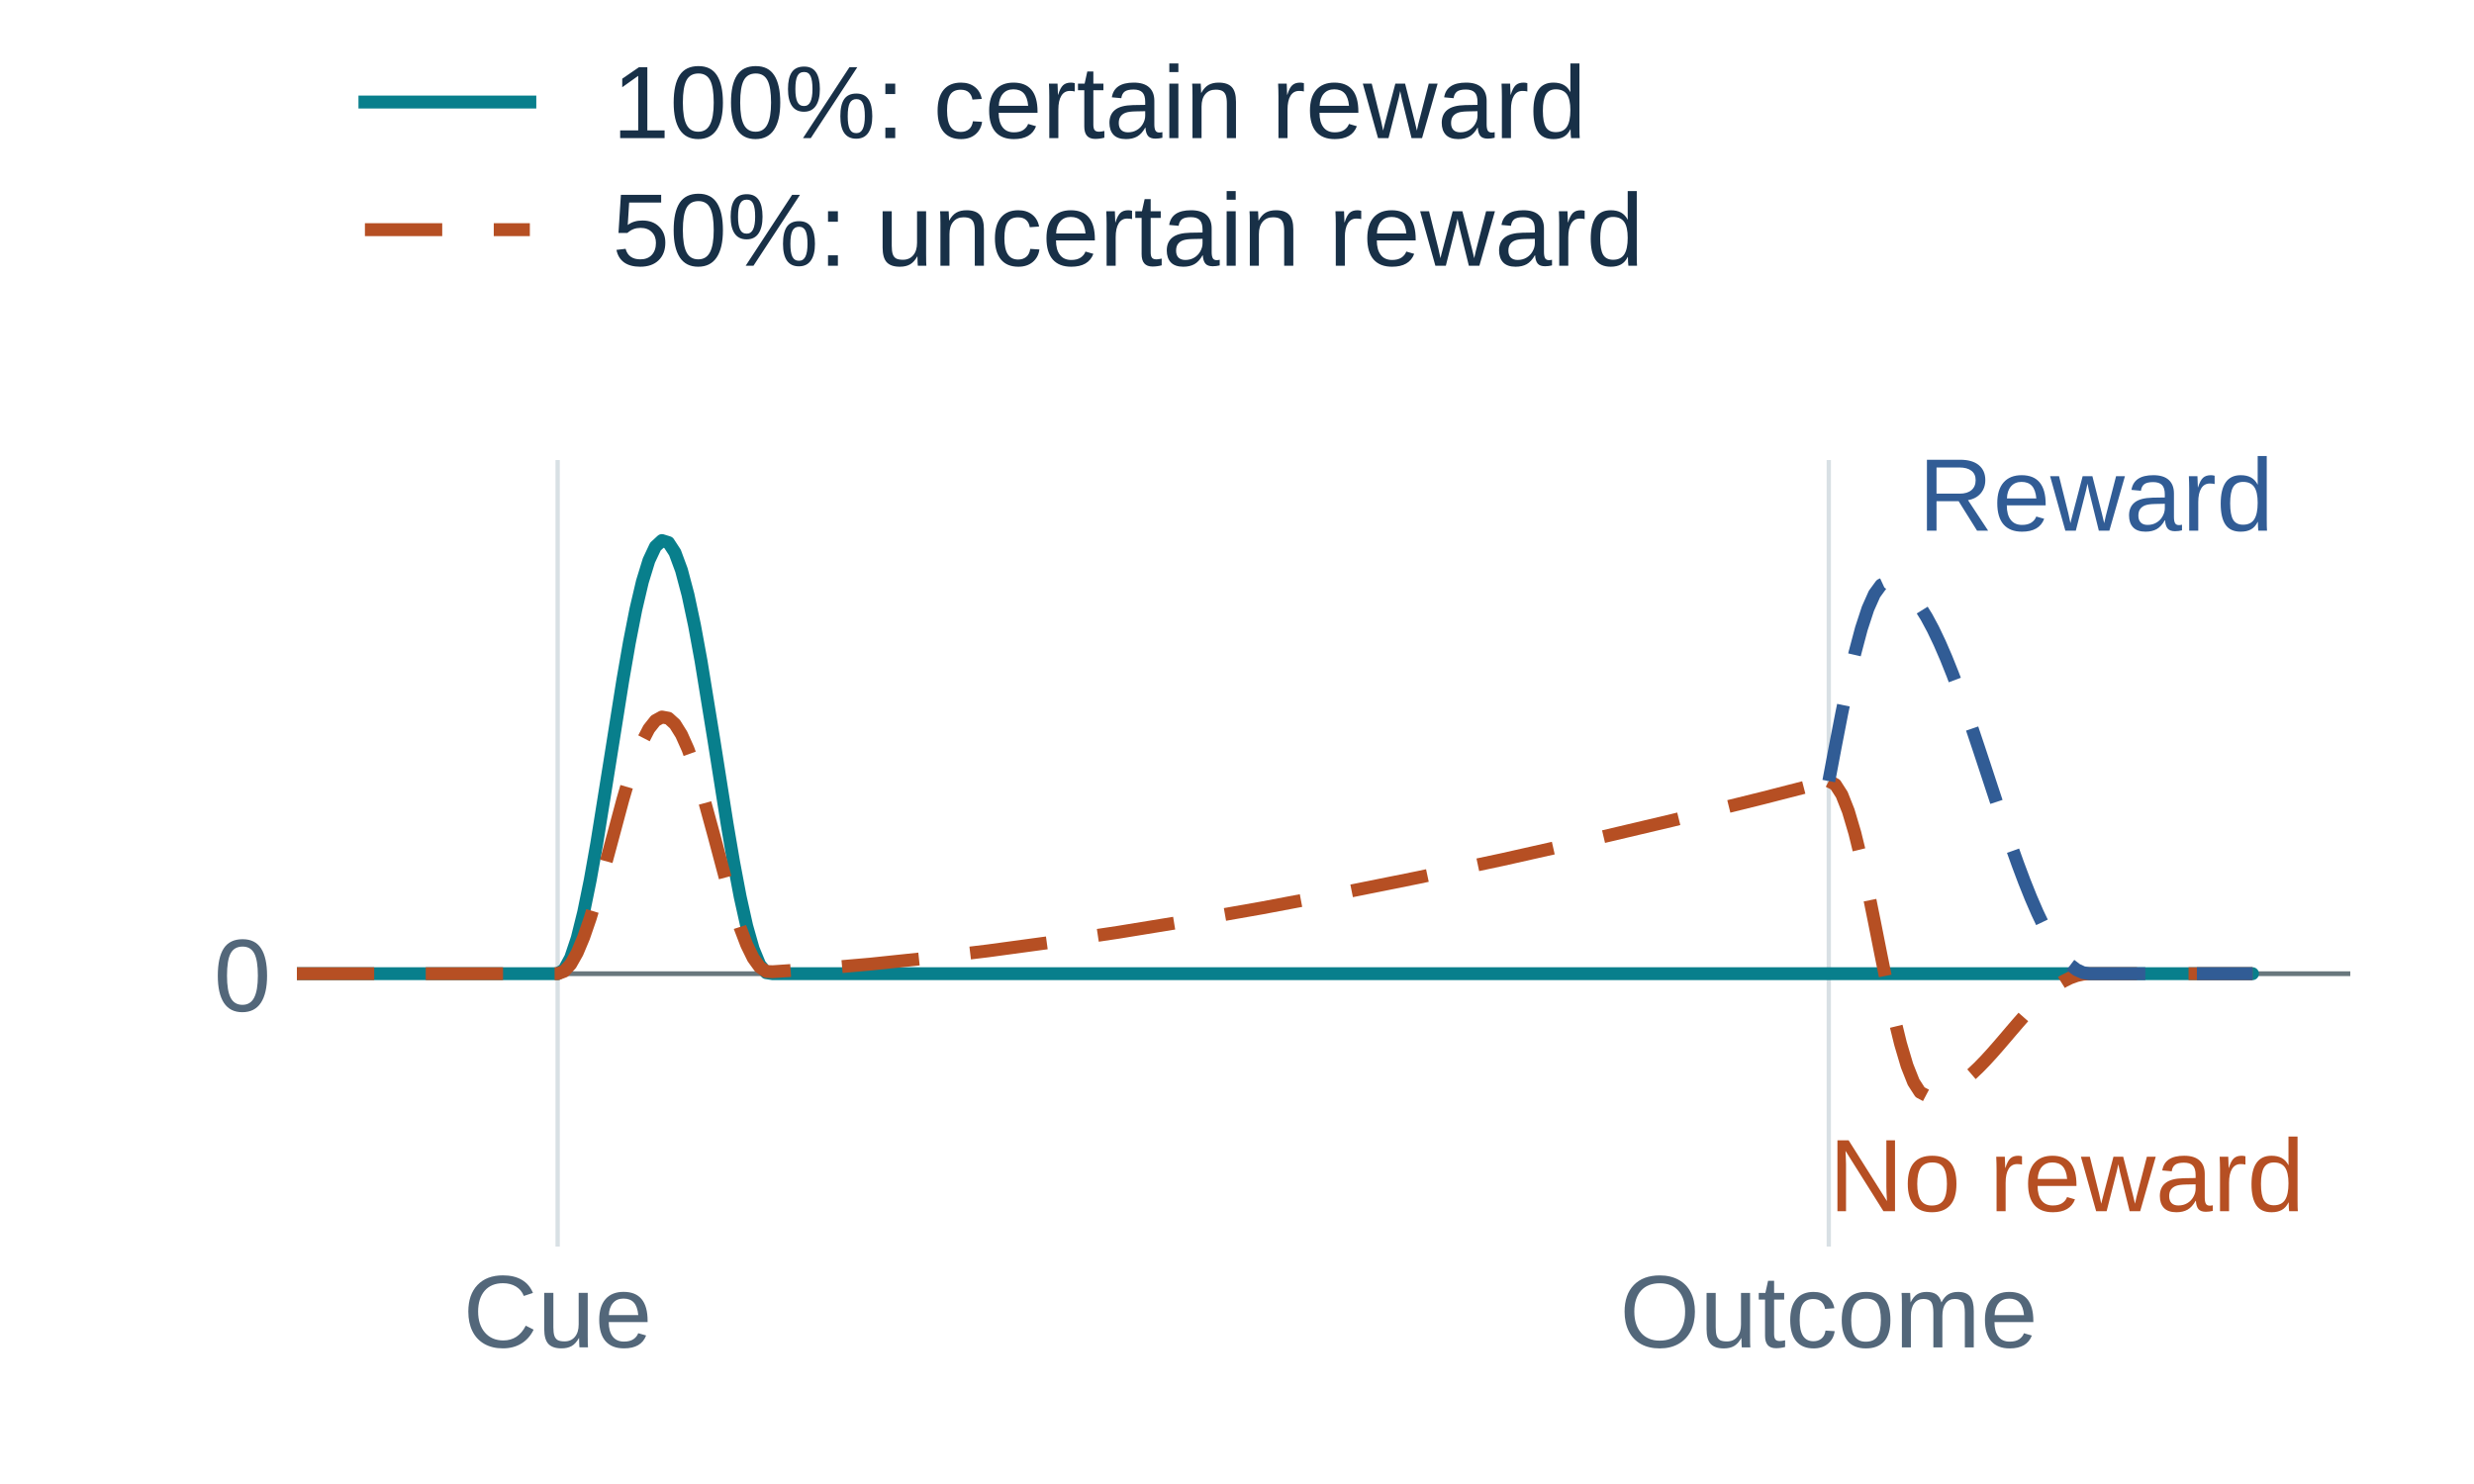
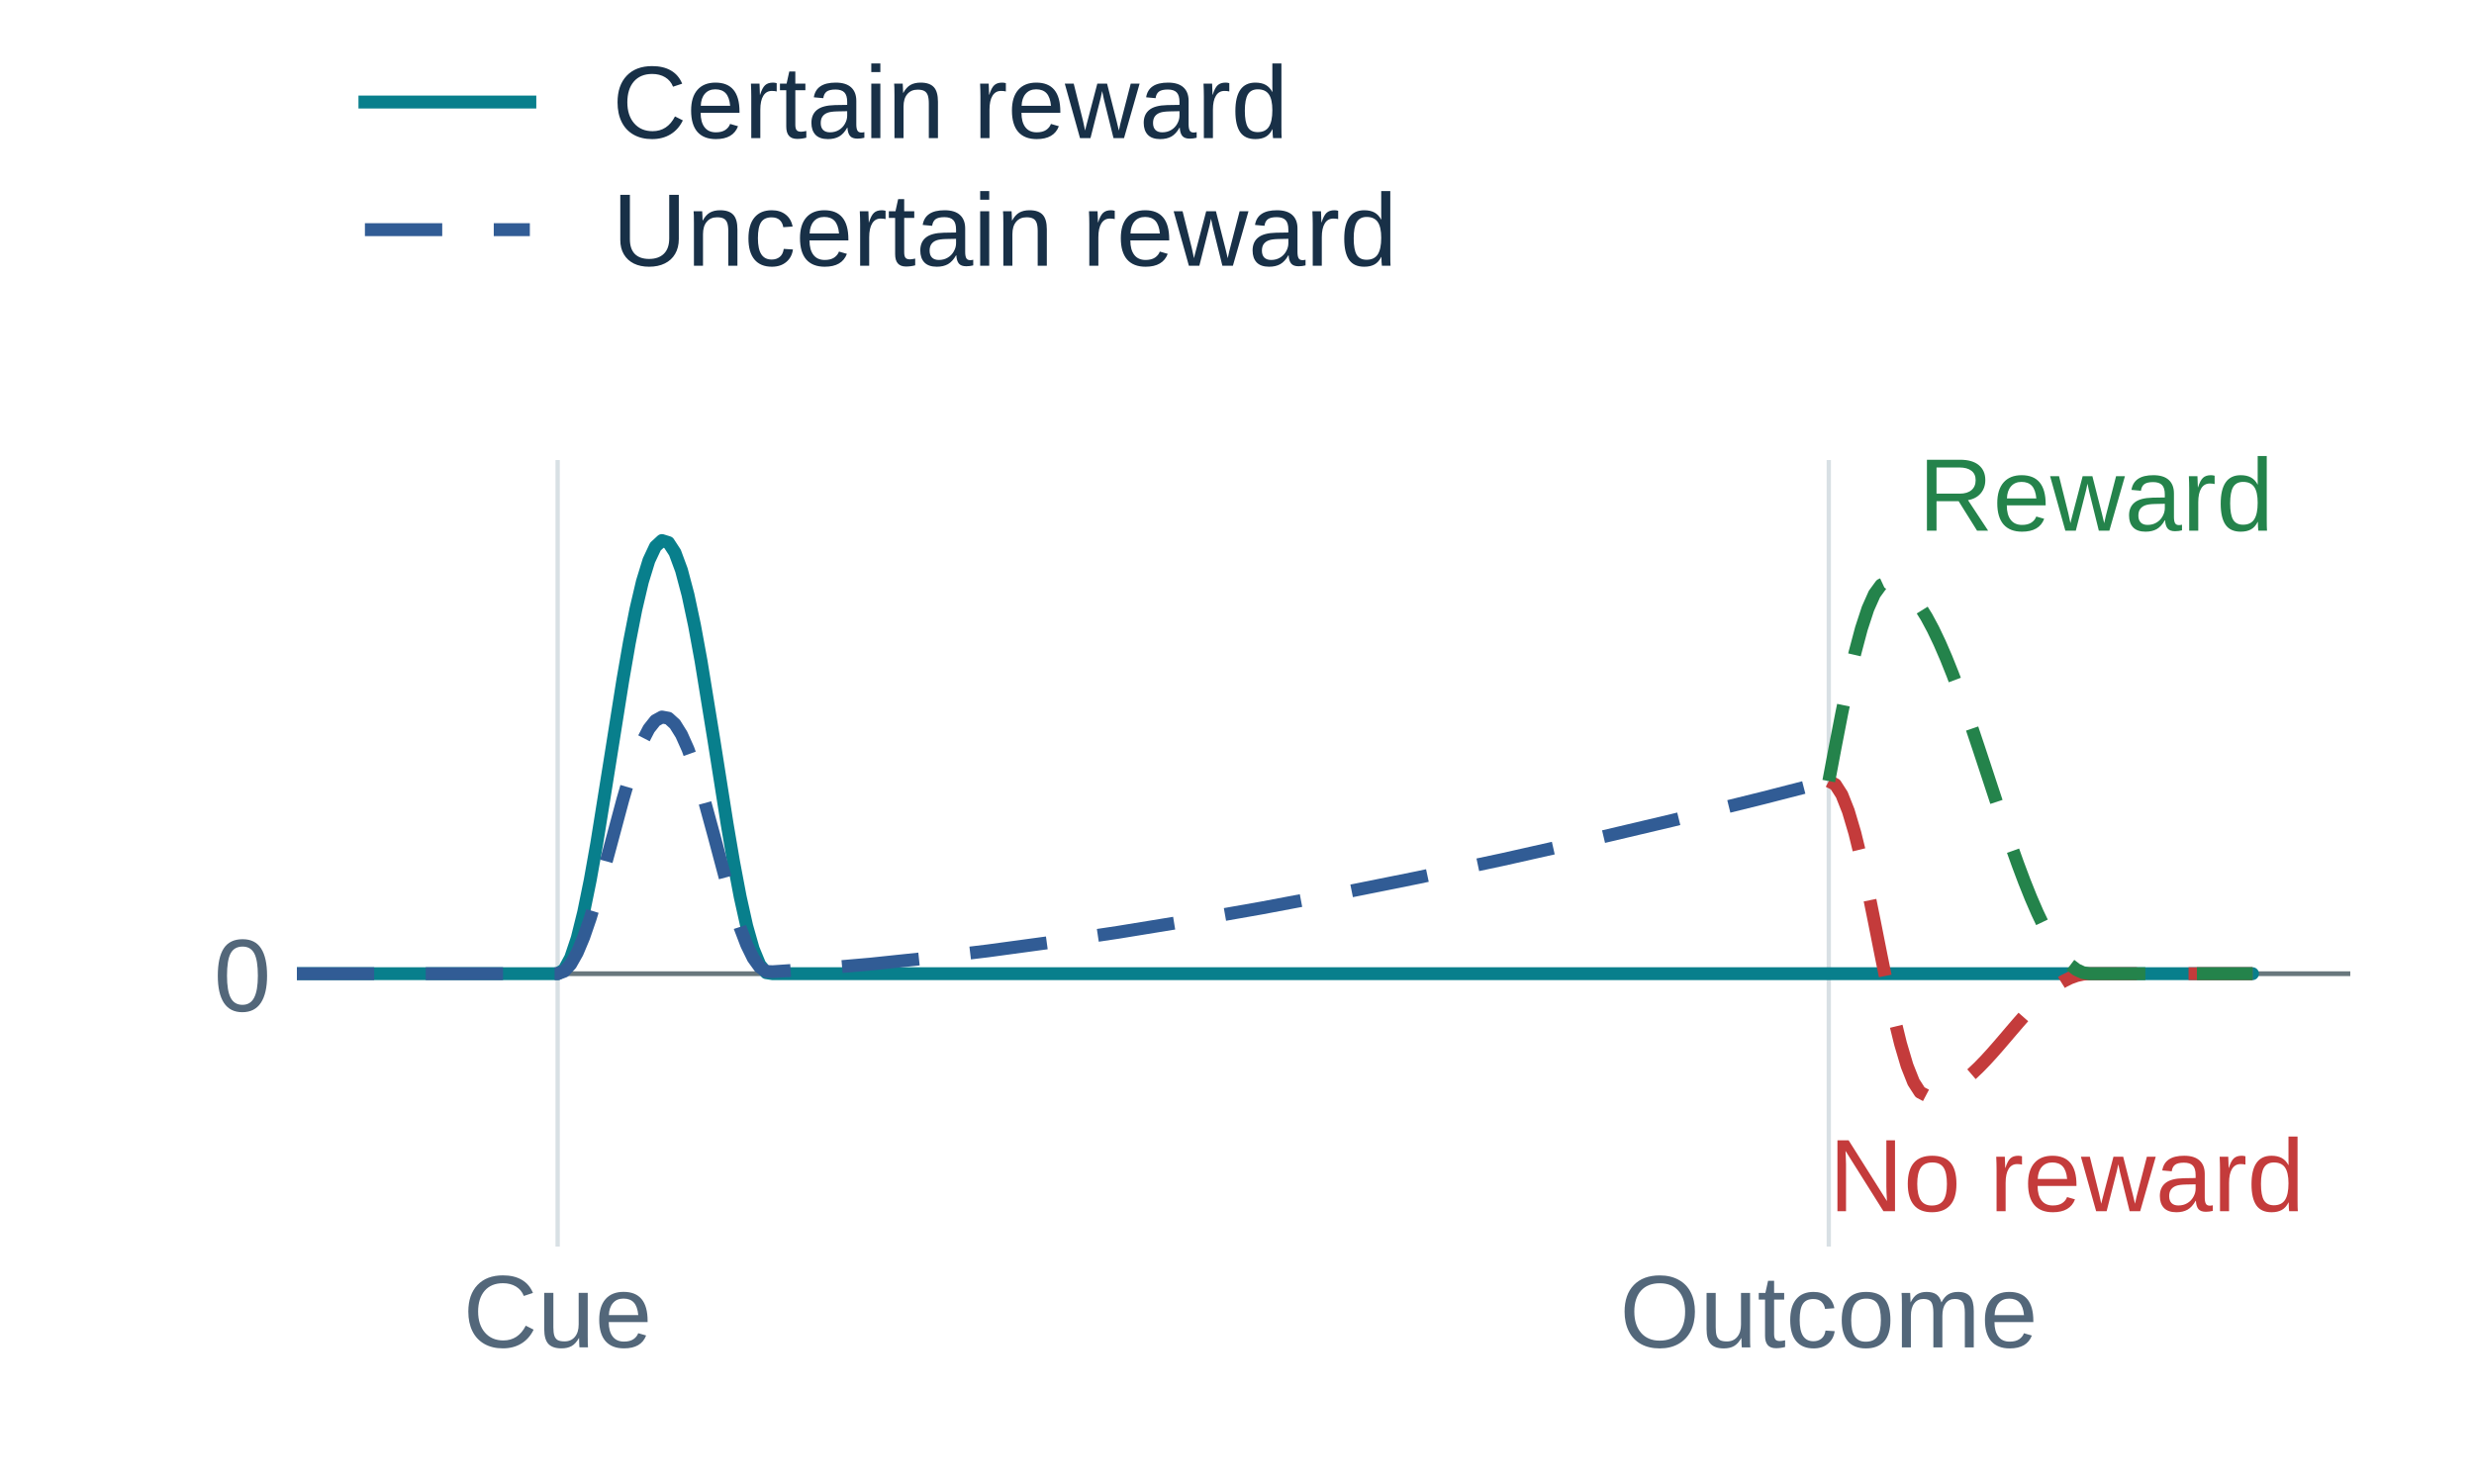
<svg xmlns="http://www.w3.org/2000/svg" width="800" height="480" viewBox="0 0 576 345.6" version="1.1" role="img" aria-labelledby="title desc">
  <defs>
    <style type="text/css">*{stroke-linejoin: round; stroke-linecap: butt}</style>
  </defs>
  <g id="figure_1">
    <g id="patch_1">
      <path d="M 0 345.6  L 576 345.6  L 576 0  L 0 0  z " style="fill: #ffffff" />
    </g>
    <g id="axes_1">
      <g id="patch_2">
        <path d="M 69.12 290.304  L 547.2 290.304  L 547.2 107.136  L 69.12 107.136  z " style="fill: #ffffff" />
      </g>
      <g id="line2d_1">
        <path d="M 69.12 226.756  L 547.2 226.756  " clip-path="url(#p948504b7ea)" style="fill: none; stroke: #69777d; stroke-width: 1.1; stroke-linecap: square" />
      </g>
      <g id="line2d_2">
        <path d="M 129.829 290.304  L 129.829 107.136  " clip-path="url(#p948504b7ea)" style="fill: none; stroke: #d8e0e4; stroke-linecap: square" />
      </g>
      <g id="line2d_3">
        <path d="M 425.783 290.304  L 425.783 107.136  " clip-path="url(#p948504b7ea)" style="fill: none; stroke: #d8e0e4; stroke-linecap: square" />
      </g>
      <g id="matplotlib.axis_1">
        <g id="xtick_1">
          <g id="line2d_4" />
          <g id="text_1">
            <text style="font-size: 24px; font-family: 'Arial'; text-anchor: middle; fill: #53677a" x="129.829" y="313.777" transform="rotate(-0 129.8286 313.7767)">Cue</text>
          </g>
        </g>
        <g id="xtick_2">
          <g id="line2d_5" />
          <g id="text_2">
            <text style="font-size: 24px; font-family: 'Arial'; text-anchor: middle; fill: #53677a" x="425.783" y="313.79" transform="rotate(-0 425.7829 313.7903)">Outcome</text>
          </g>
        </g>
      </g>
      <g id="matplotlib.axis_2">
        <g id="ytick_1">
          <g id="line2d_6" />
          <g id="text_3">
            <text style="font-size: 24px; font-family: 'Arial'; text-anchor: end; fill: #53677a" x="63.12" y="235.492" transform="rotate(-0 63.12 235.4922)">0</text>
          </g>
        </g>
      </g>
      <g id="line2d_7">
        <path d="M 69.12 226.756  L 129.829 226.756  L 131.346 225.816  L 132.864 223.03  L 134.382 218.503  L 135.899 212.404  L 137.417 204.958  L 138.935 196.445  L 141.97 177.511  L 145.006 158.396  L 146.523 149.664  L 148.041 141.924  L 149.559 135.465  L 151.077 130.526  L 152.594 127.293  L 154.112 125.886  L 155.63 126.356  L 157.147 128.687  L 158.665 132.792  L 160.183 138.518  L 161.701 145.651  L 163.218 153.926  L 166.254 172.636  L 169.289 191.886  L 170.807 200.816  L 172.325 208.833  L 173.842 215.637  L 175.36 220.975  L 176.878 224.649  L 178.395 226.52  L 179.913 226.756  L 524.434 226.756  L 524.434 226.756  " clip-path="url(#p948504b7ea)" style="fill: none; stroke: #087f8c; stroke-width: 3; stroke-linecap: round" />
      </g>
      <g id="line2d_8">
-         <path d="M 69.12 226.756  L 129.829 226.756  L 131.346 226.199  L 132.864 224.548  L 134.382 221.866  L 135.899 218.251  L 137.417 213.839  L 138.935 208.794  L 141.97 197.574  L 145.006 186.246  L 146.523 181.072  L 148.041 176.485  L 149.559 172.657  L 151.077 169.731  L 152.594 167.815  L 154.112 166.981  L 155.63 167.26  L 157.147 168.641  L 158.665 171.074  L 160.183 174.467  L 161.701 178.694  L 163.218 183.597  L 166.254 194.685  L 169.289 206.072  L 170.807 211.327  L 172.325 216.03  L 173.842 220.005  L 175.36 223.104  L 176.878 225.21  L 178.395 226.242  L 179.913 226.298  L 190.537 225.58  L 202.679 224.524  L 216.338 223.093  L 229.998 221.443  L 245.175 219.385  L 260.352 217.114  L 277.047 214.392  L 293.742 211.453  L 311.954 208.017  L 330.167 204.356  L 349.897 200.153  L 369.627 195.715  L 389.358 191.054  L 410.606 185.798  L 425.783 181.898  L 425.783 181.898  " clip-path="url(#p948504b7ea)" style="fill: none; stroke-dasharray: 18,12; stroke-dashoffset: 0; stroke: #b64f23; stroke-width: 3" />
+         <path d="M 69.12 226.756  L 129.829 226.756  L 131.346 226.199  L 132.864 224.548  L 134.382 221.866  L 135.899 218.251  L 137.417 213.839  L 138.935 208.794  L 141.97 197.574  L 145.006 186.246  L 146.523 181.072  L 148.041 176.485  L 149.559 172.657  L 151.077 169.731  L 152.594 167.815  L 154.112 166.981  L 155.63 167.26  L 157.147 168.641  L 158.665 171.074  L 160.183 174.467  L 161.701 178.694  L 163.218 183.597  L 166.254 194.685  L 169.289 206.072  L 170.807 211.327  L 172.325 216.03  L 173.842 220.005  L 175.36 223.104  L 176.878 225.21  L 178.395 226.242  L 179.913 226.298  L 190.537 225.58  L 202.679 224.524  L 216.338 223.093  L 229.998 221.443  L 245.175 219.385  L 260.352 217.114  L 277.047 214.392  L 293.742 211.453  L 311.954 208.017  L 330.167 204.356  L 349.897 200.153  L 369.627 195.715  L 389.358 191.054  L 410.606 185.798  L 425.783 181.898  L 425.783 181.898  " clip-path="url(#p948504b7ea)" style="fill: none; stroke-dasharray: 18,12; stroke-dashoffset: 0; stroke: #315c95; stroke-width: 3" />
      </g>
      <g id="line2d_9">
-         <path d="M 425.783 181.898  L 427.301 182.699  L 428.818 185.066  L 430.336 188.895  L 431.854 194.019  L 433.371 200.215  L 434.889 207.212  L 436.407 214.703  L 437.925 222.361  L 439.442 229.852  L 440.96 236.849  L 442.478 243.045  L 443.995 248.169  L 445.513 251.999  L 447.031 254.365  L 448.549 255.166  L 450.066 255.054  L 451.584 254.719  L 453.102 254.168  L 454.619 253.409  L 456.137 252.453  L 457.655 251.316  L 459.173 250.015  L 460.69 248.572  L 462.208 247.009  L 463.726 245.35  L 465.243 243.623  L 466.761 241.853  L 468.279 240.069  L 469.797 238.299  L 471.314 236.571  L 472.832 234.913  L 474.35 233.349  L 475.867 231.906  L 477.385 230.606  L 478.903 229.469  L 480.421 228.513  L 481.938 227.753  L 483.456 227.202  L 484.974 226.868  L 486.491 226.756  L 488.009 226.756  L 489.527 226.756  L 491.045 226.756  L 492.562 226.756  L 494.08 226.756  L 495.598 226.756  L 497.115 226.756  L 498.633 226.756  L 500.151 226.756  L 501.669 226.756  L 503.186 226.756  L 504.704 226.756  L 506.222 226.756  L 507.739 226.756  L 509.257 226.756  L 510.775 226.756  L 512.293 226.756  L 513.81 226.756  L 515.328 226.756  L 516.846 226.756  L 518.363 226.756  L 519.881 226.756  L 521.399 226.756  L 522.917 226.756  L 524.434 226.756  " clip-path="url(#p948504b7ea)" style="fill: none; stroke-dasharray: 18,12; stroke-dashoffset: 0; stroke: #b64f23; stroke-width: 3" />
+         <path d="M 425.783 181.898  L 427.301 182.699  L 428.818 185.066  L 430.336 188.895  L 431.854 194.019  L 433.371 200.215  L 434.889 207.212  L 436.407 214.703  L 437.925 222.361  L 439.442 229.852  L 440.96 236.849  L 442.478 243.045  L 443.995 248.169  L 445.513 251.999  L 447.031 254.365  L 448.549 255.166  L 450.066 255.054  L 451.584 254.719  L 453.102 254.168  L 454.619 253.409  L 456.137 252.453  L 457.655 251.316  L 459.173 250.015  L 460.69 248.572  L 462.208 247.009  L 463.726 245.35  L 465.243 243.623  L 466.761 241.853  L 468.279 240.069  L 469.797 238.299  L 471.314 236.571  L 472.832 234.913  L 474.35 233.349  L 475.867 231.906  L 477.385 230.606  L 478.903 229.469  L 480.421 228.513  L 481.938 227.753  L 483.456 227.202  L 484.974 226.868  L 486.491 226.756  L 488.009 226.756  L 489.527 226.756  L 491.045 226.756  L 492.562 226.756  L 494.08 226.756  L 495.598 226.756  L 497.115 226.756  L 498.633 226.756  L 500.151 226.756  L 501.669 226.756  L 503.186 226.756  L 504.704 226.756  L 506.222 226.756  L 507.739 226.756  L 509.257 226.756  L 510.775 226.756  L 512.293 226.756  L 513.81 226.756  L 515.328 226.756  L 516.846 226.756  L 518.363 226.756  L 519.881 226.756  L 521.399 226.756  L 522.917 226.756  L 524.434 226.756  " clip-path="url(#p948504b7ea)" style="fill: none; stroke-dasharray: 18,12; stroke-dashoffset: 0; stroke: #c43b3b; stroke-width: 3" />
      </g>
      <g id="line2d_10">
-         <path d="M 425.783 181.898  L 427.301 173.849  L 428.818 166.045  L 430.336 158.722  L 431.854 152.103  L 433.371 146.39  L 434.889 141.756  L 436.407 138.341  L 437.925 136.25  L 439.442 135.546  L 440.96 135.78  L 442.478 136.479  L 443.995 137.637  L 445.513 139.242  L 447.031 141.276  L 448.549 143.72  L 450.066 146.548  L 451.584 149.73  L 453.102 153.236  L 454.619 157.027  L 456.137 161.067  L 457.655 165.312  L 459.173 169.72  L 460.69 174.245  L 462.208 178.841  L 463.726 183.461  L 465.243 188.057  L 466.761 192.582  L 468.279 196.99  L 469.797 201.235  L 471.314 205.274  L 472.832 209.066  L 474.35 212.571  L 475.867 215.754  L 477.385 218.582  L 478.903 221.025  L 480.421 223.06  L 481.938 224.664  L 483.456 225.822  L 484.974 226.522  L 486.491 226.756  L 488.009 226.756  L 489.527 226.756  L 491.045 226.756  L 492.562 226.756  L 494.08 226.756  L 495.598 226.756  L 497.115 226.756  L 498.633 226.756  L 500.151 226.756  L 501.669 226.756  L 503.186 226.756  L 504.704 226.756  L 506.222 226.756  L 507.739 226.756  L 509.257 226.756  L 510.775 226.756  L 512.293 226.756  L 513.81 226.756  L 515.328 226.756  L 516.846 226.756  L 518.363 226.756  L 519.881 226.756  L 521.399 226.756  L 522.917 226.756  L 524.434 226.756  " clip-path="url(#p948504b7ea)" style="fill: none; stroke-dasharray: 18,12; stroke-dashoffset: 0; stroke: #315c95; stroke-width: 3" />
+         <path d="M 425.783 181.898  L 427.301 173.849  L 428.818 166.045  L 430.336 158.722  L 431.854 152.103  L 433.371 146.39  L 434.889 141.756  L 436.407 138.341  L 437.925 136.25  L 439.442 135.546  L 440.96 135.78  L 442.478 136.479  L 443.995 137.637  L 445.513 139.242  L 447.031 141.276  L 448.549 143.72  L 450.066 146.548  L 451.584 149.73  L 453.102 153.236  L 454.619 157.027  L 456.137 161.067  L 457.655 165.312  L 459.173 169.72  L 460.69 174.245  L 462.208 178.841  L 463.726 183.461  L 465.243 188.057  L 466.761 192.582  L 468.279 196.99  L 469.797 201.235  L 471.314 205.274  L 472.832 209.066  L 474.35 212.571  L 475.867 215.754  L 477.385 218.582  L 478.903 221.025  L 480.421 223.06  L 481.938 224.664  L 483.456 225.822  L 484.974 226.522  L 486.491 226.756  L 488.009 226.756  L 489.527 226.756  L 491.045 226.756  L 492.562 226.756  L 494.08 226.756  L 495.598 226.756  L 497.115 226.756  L 498.633 226.756  L 500.151 226.756  L 501.669 226.756  L 503.186 226.756  L 504.704 226.756  L 506.222 226.756  L 507.739 226.756  L 509.257 226.756  L 510.775 226.756  L 512.293 226.756  L 513.81 226.756  L 515.328 226.756  L 516.846 226.756  L 518.363 226.756  L 519.881 226.756  L 521.399 226.756  L 522.917 226.756  L 524.434 226.756  " clip-path="url(#p948504b7ea)" style="fill: none; stroke-dasharray: 18,12; stroke-dashoffset: 0; stroke: #24834b; stroke-width: 3" />
      </g>
      <g id="text_4">
-         <text style="font-size: 24px; font-family: 'Arial'; text-anchor: middle; fill: #315c95" x="488.009" y="123.584" transform="rotate(-0 488.0091 123.5837)">Reward</text>
+         <text style="font-size: 24px; font-family: 'Arial'; text-anchor: middle; fill: #24834b" x="488.009" y="123.584" transform="rotate(-0 488.0091 123.5837)">Reward</text>
      </g>
      <g id="text_5">
-         <text style="font-size: 24px; font-family: 'Arial'; text-anchor: middle; fill: #b64f23" x="481.179" y="282.08" transform="rotate(-0 481.1794 282.0801)">No reward</text>
+         <text style="font-size: 24px; font-family: 'Arial'; text-anchor: middle; fill: #c43b3b" x="481.179" y="282.08" transform="rotate(-0 481.1794 282.0801)">No reward</text>
      </g>
    </g>
    <g id="legend_1">
      <g id="line2d_11">
        <path d="M 84.96 23.761  L 104.16 23.761  L 123.36 23.761  " style="fill: none; stroke: #087f8c; stroke-width: 3; stroke-linecap: square" />
      </g>
      <g id="text_6">
-         <text style="font-size: 24px; font-family: 'Arial'; text-anchor: start; fill: #183047" x="142.56" y="32.161" transform="rotate(-0 142.56 32.16066)">100%: certain reward</text>
+         <text style="font-size: 24px; font-family: 'Arial'; text-anchor: start; fill: #183047" x="142.56" y="32.161" transform="rotate(-0 142.56 32.16066)">Certain reward</text>
      </g>
      <g id="line2d_12">
-         <path d="M 84.96 53.484  L 104.16 53.484  L 123.36 53.484  " style="fill: none; stroke-dasharray: 18,12; stroke-dashoffset: 0; stroke: #b64f23; stroke-width: 3" />
+         <path d="M 84.96 53.484  L 104.16 53.484  L 123.36 53.484  " style="fill: none; stroke-dasharray: 18,12; stroke-dashoffset: 0; stroke: #315c95; stroke-width: 3" />
      </g>
      <g id="text_7">
-         <text style="font-size: 24px; font-family: 'Arial'; text-anchor: start; fill: #183047" x="142.56" y="61.884" transform="rotate(-0 142.56 61.88409)">50%: uncertain reward</text>
+         <text style="font-size: 24px; font-family: 'Arial'; text-anchor: start; fill: #183047" x="142.56" y="61.884" transform="rotate(-0 142.56 61.88409)">Uncertain reward</text>
      </g>
    </g>
  </g>
  <defs>
    <clipPath id="p948504b7ea">
      <rect x="69.12" y="107.136" width="478.08" height="183.168" />
    </clipPath>
  </defs>
</svg>
